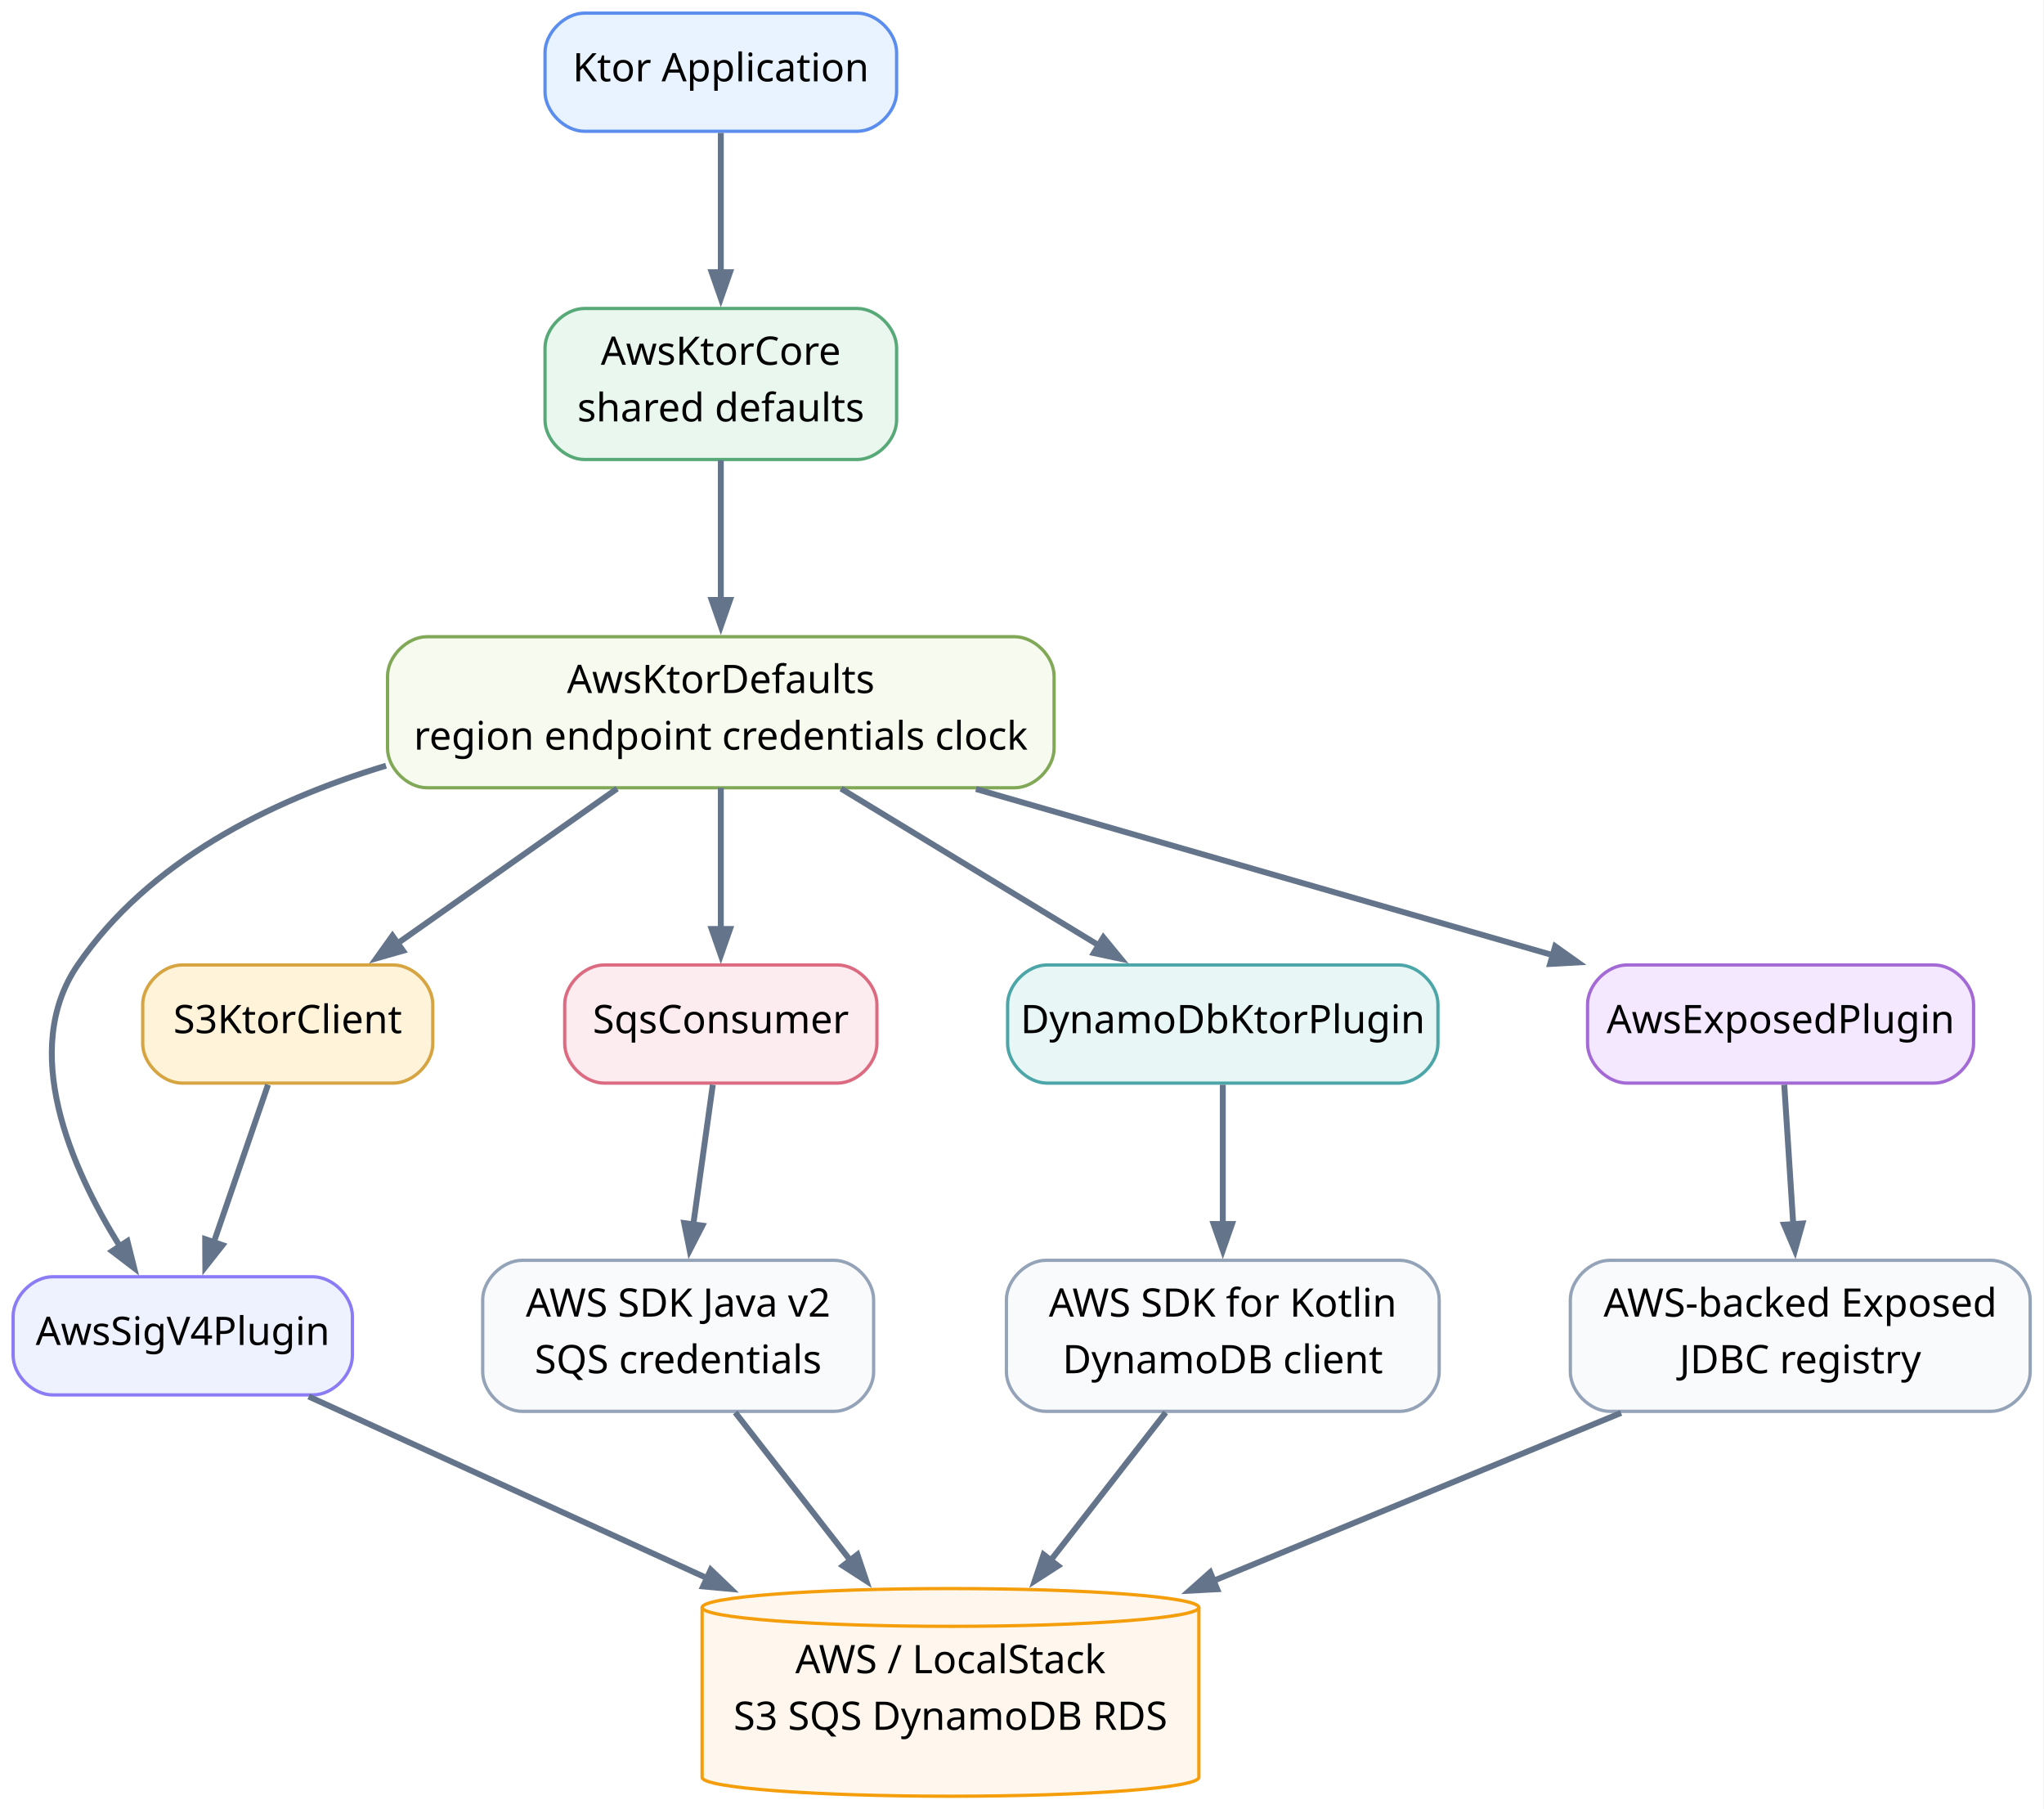
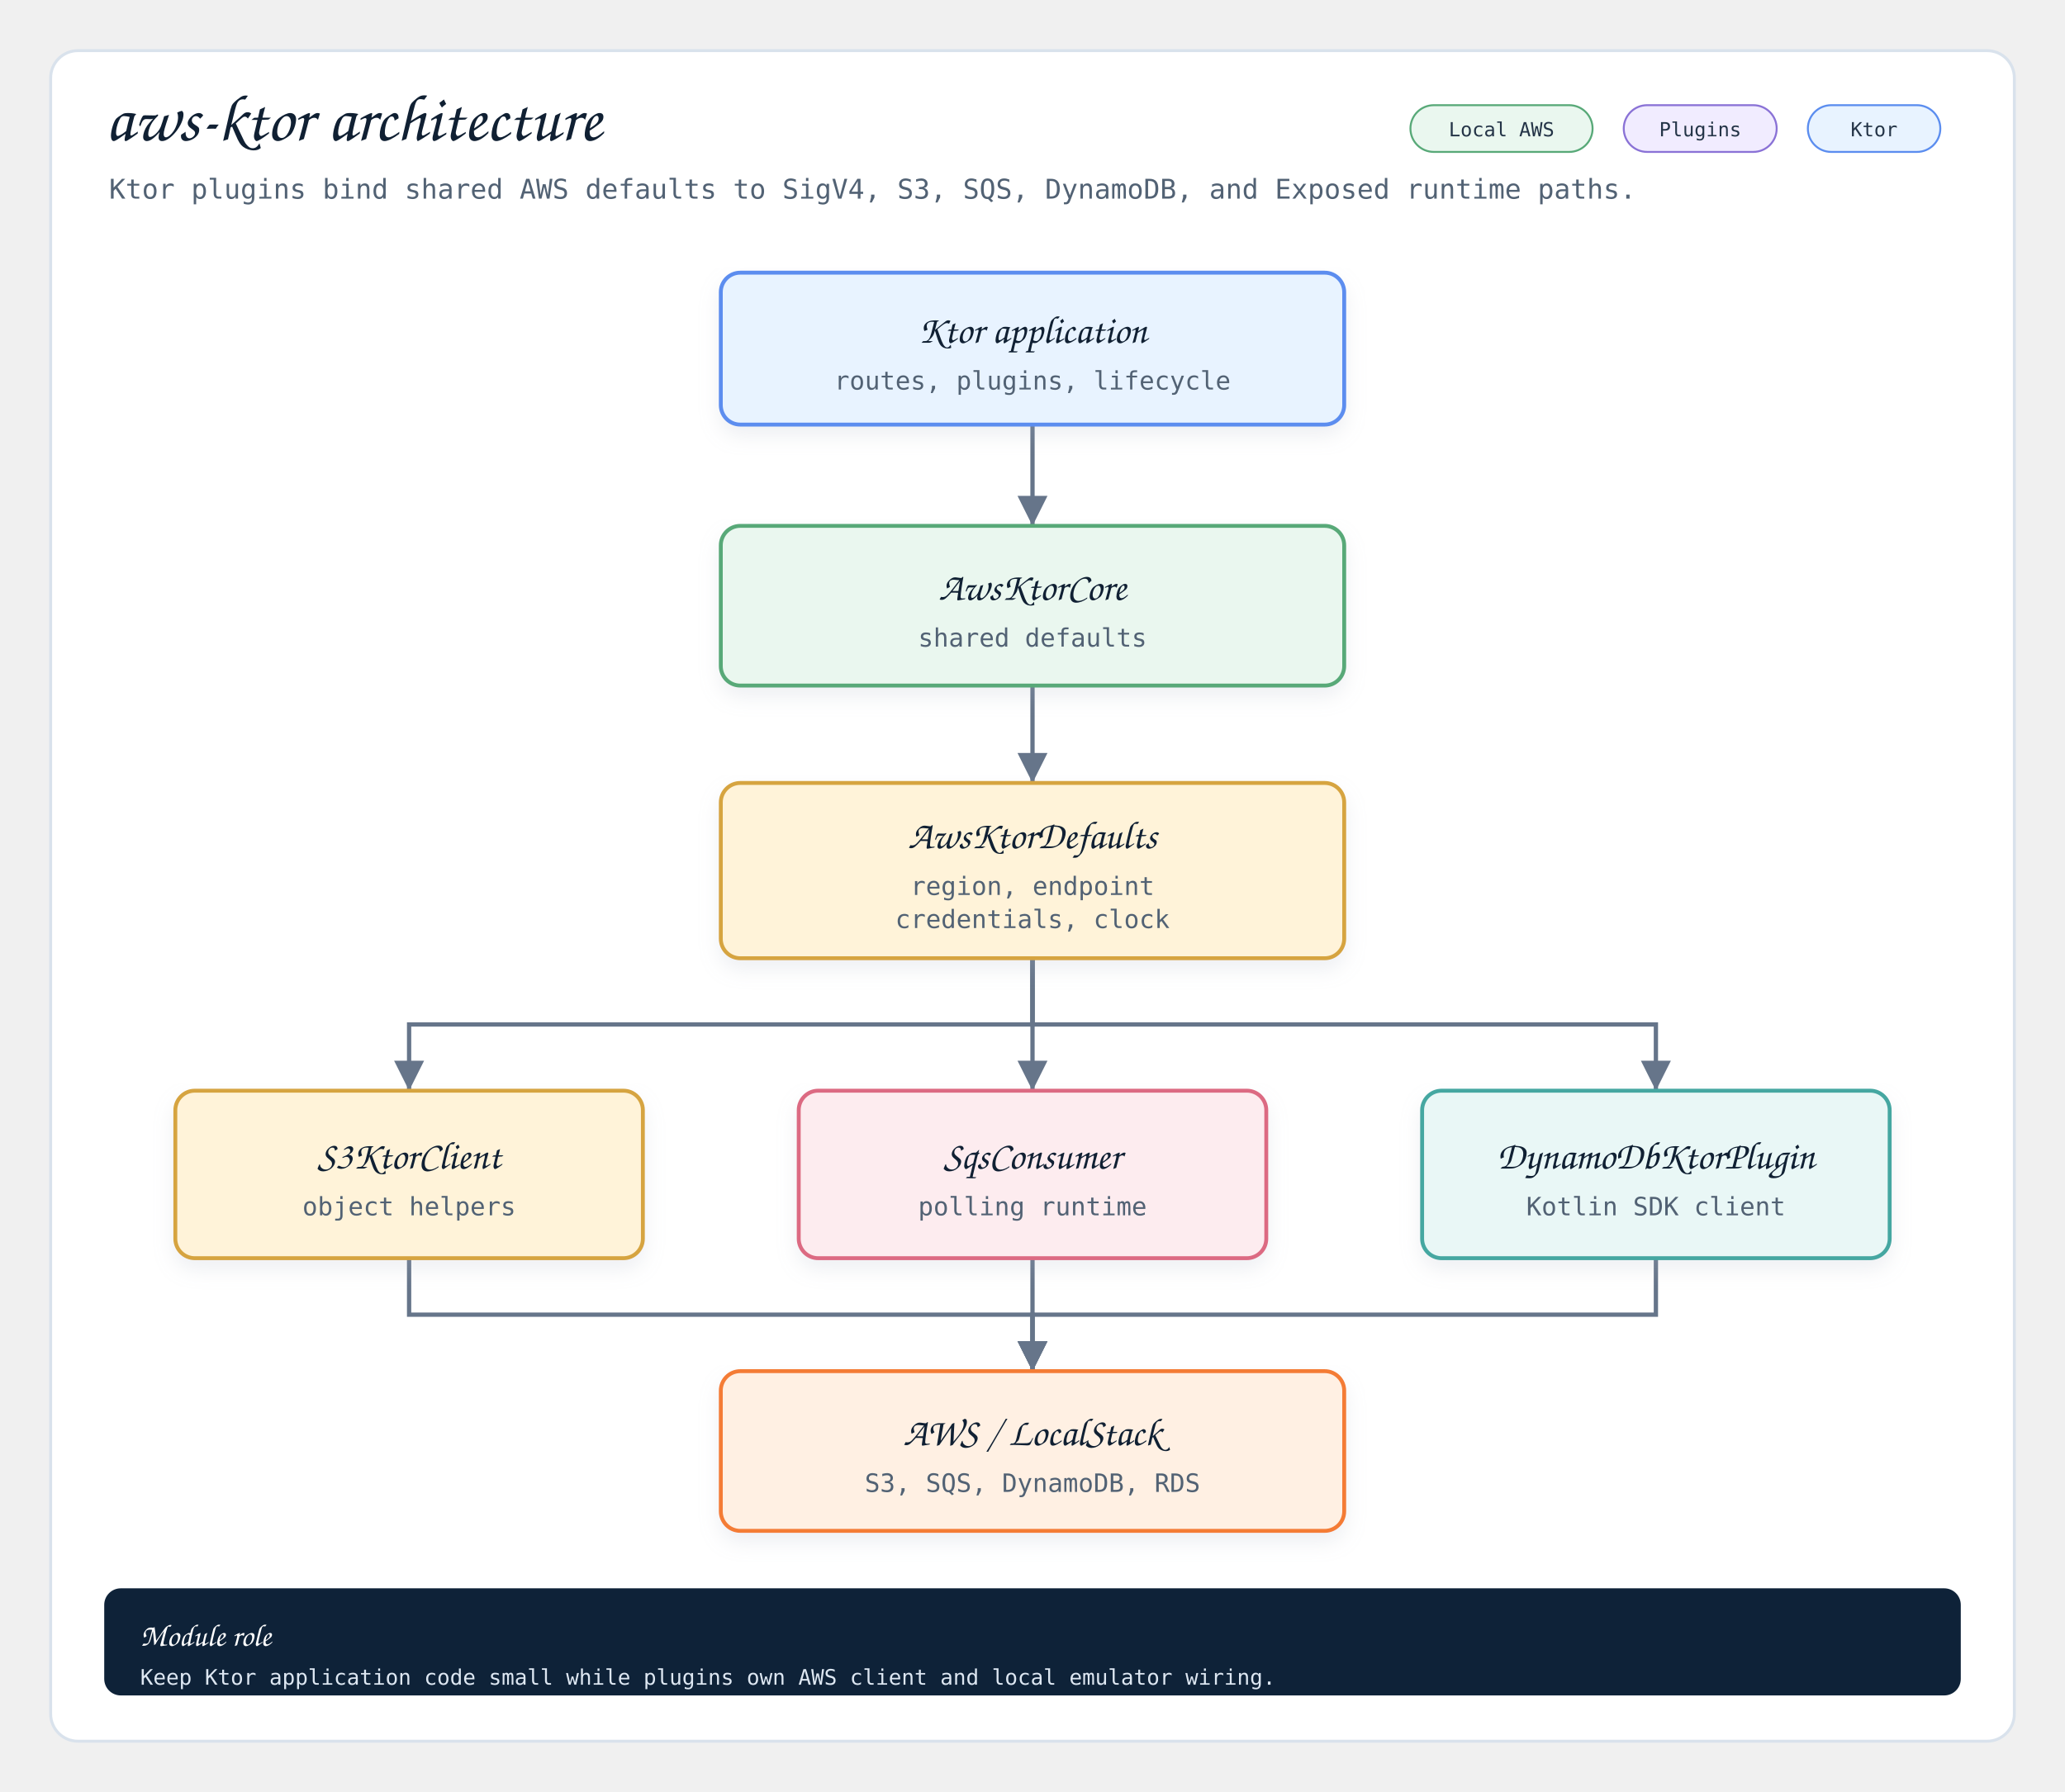
- <svg xmlns="http://www.w3.org/2000/svg" width="623pt" height="551pt" viewBox="0.00 0.00 623.00 551.00">
-   <g id="graph0" class="graph" transform="scale(1 1) rotate(0) translate(4 547.34)">
-     <polygon fill="#ffffff" stroke="none" points="-4,4 -4,-547.34 618.79,-547.34 618.79,4 -4,4" />
-     <g id="node1" class="node">
-       <path fill="#e8f3ff" stroke="#5b8def" d="M257.28,-543.34C257.28,-543.34 174.12,-543.34 174.12,-543.34 168.12,-543.34 162.12,-537.34 162.12,-531.34 162.12,-531.34 162.12,-519.34 162.12,-519.34 162.12,-513.34 168.12,-507.34 174.12,-507.34 174.12,-507.34 257.28,-507.34 257.28,-507.34 263.28,-507.34 269.28,-513.34 269.28,-519.34 269.28,-519.34 269.28,-531.34 269.28,-531.34 269.28,-537.34 263.28,-543.34 257.28,-543.34" />
-       <text xml:space="preserve" text-anchor="middle" x="215.7" y="-522.56" font-family="Architects Daughter" font-size="12.00">Ktor Application</text>
+ <svg xmlns="http://www.w3.org/2000/svg" width="1060" height="920" viewBox="0 0 1060 920" role="img" aria-label="aws-ktor architecture">
+   <defs>
+     <marker id="arrow" markerWidth="9" markerHeight="9" refX="8" refY="4.5" orient="auto" markerUnits="strokeWidth">
+       <path d="M1,1 L8,4.5 L1,8 Z" fill="#66758A" />
+     </marker>
+     <filter id="shadow" x="-10%" y="-10%" width="120%" height="130%">
+       <feDropShadow dx="0" dy="5" stdDeviation="5" flood-color="#AAB7C6" flood-opacity="0.20" />
+     </filter>
+   </defs>
+   <style>
+   svg{background:#F5F7FA}
+   .frame{fill:#FFFFFF;stroke:#D9E2EC;stroke-width:1.5}
+   .title{font-family:"Architects Daughter","Comic Sans MS",cursive;font-size:34px;fill:#102033}
+   .subtitle,.detail,.footer-detail{font-family:"Comic Mono","SFMono-Regular",Menlo,monospace;fill:#526274}
+   .subtitle{font-size:14px}
+   .card-title{font-family:"Architects Daughter","Comic Sans MS",cursive;font-size:20px;fill:#102033}
+   .detail{font-size:13px}
+   .chip{font-family:"Comic Mono","SFMono-Regular",Menlo,monospace;font-size:10px;fill:#243447}
+   .card{stroke-width:2;filter:url(#shadow)}
+   .edge{fill:none;stroke-width:2.2;marker-end:url(#arrow)}
+   .edge-label{font-family:"Comic Mono","SFMono-Regular",Menlo,monospace;font-size:11px;fill:#344456}
+   .label-bg{fill:#FFFFFF;stroke:#D9E2EC}
+   .footer{fill:#0E2238;stroke:#0E2238}
+   .footer-title{font-family:"Architects Daughter","Comic Sans MS",cursive;font-size:16px;fill:#FFFFFF}
+   .footer-detail{font-size:11px;fill:#DDE7F2}
+ </style>
+   <rect x="26" y="26" width="1008" height="868" rx="14" class="frame" />
+   <text class="title" x="54" y="72">aws-ktor architecture</text>
+   <text class="subtitle" x="56" y="102">Ktor plugins bind shared AWS defaults to SigV4, S3, SQS, DynamoDB, and Exposed runtime paths.</text>
+   <rect x="928" y="54" width="68" height="24" rx="12" fill="#E8F3FF" stroke="#5B8DEF" />
+   <text class="chip" x="962" y="70" text-anchor="middle">Ktor</text>
+   <rect x="833.5" y="54" width="78.5" height="24" rx="12" fill="#F1ECFF" stroke="#8A72D6" />
+   <text class="chip" x="872.75" y="70" text-anchor="middle">Plugins</text>
+   <rect x="724" y="54" width="93.5" height="24" rx="12" fill="#EAF7EF" stroke="#58A978" />
+   <text class="chip" x="770.75" y="70" text-anchor="middle">Local AWS</text>
+   <g>
+     <g>
+       <path class="edge" d="M530 218 L530 244 L530 244 L530 270" stroke="#66758A" />
    </g>
-     <g id="node2" class="node">
-       <path fill="#eaf7ef" stroke="#58a978" d="M257.28,-453.34C257.28,-453.34 174.12,-453.34 174.12,-453.34 168.12,-453.34 162.12,-447.34 162.12,-441.34 162.12,-441.34 162.12,-419.32 162.12,-419.32 162.12,-413.32 168.12,-407.32 174.12,-407.32 174.12,-407.32 257.28,-407.32 257.28,-407.32 263.28,-407.32 269.28,-413.32 269.28,-419.32 269.28,-419.32 269.28,-441.34 269.28,-441.34 269.28,-447.34 263.28,-453.34 257.28,-453.34" />
-       <text xml:space="preserve" text-anchor="middle" x="215.7" y="-436.18" font-family="Architects Daughter" font-size="12.00">AwsKtorCore</text>
-       <text xml:space="preserve" text-anchor="middle" x="215.7" y="-418.93" font-family="Architects Daughter" font-size="12.00">shared defaults</text>
+     <g>
+       <path class="edge" d="M530 352 L530 377 L530 377 L530 402" stroke="#66758A" />
    </g>
-     <g id="edge1" class="edge">
-       <path fill="none" stroke="#64748b" stroke-width="1.8" d="M215.7,-506.84C215.7,-494.85 215.7,-478.57 215.7,-464.2" />
-       <polygon fill="#64748b" stroke="#64748b" stroke-width="1.8" points="218.51,-464.41 215.71,-456.41 212.91,-464.41 218.51,-464.41" />
+     <g>
+       <path class="edge" d="M530 492 L530 526 L210 526 L210 560" stroke="#66758A" />
    </g>
-     <g id="node3" class="node">
-       <path fill="#f7fbef" stroke="#80a857" d="M305.28,-353.32C305.28,-353.32 126.12,-353.32 126.12,-353.32 120.12,-353.32 114.12,-347.32 114.12,-341.32 114.12,-341.32 114.12,-319.3 114.12,-319.3 114.12,-313.3 120.12,-307.3 126.12,-307.3 126.12,-307.3 305.28,-307.3 305.28,-307.3 311.28,-307.3 317.28,-313.3 317.28,-319.3 317.28,-319.3 317.28,-341.32 317.28,-341.32 317.28,-347.32 311.28,-353.32 305.28,-353.32" />
-       <text xml:space="preserve" text-anchor="middle" x="215.7" y="-336.16" font-family="Architects Daughter" font-size="12.00">AwsKtorDefaults</text>
-       <text xml:space="preserve" text-anchor="middle" x="215.7" y="-318.91" font-family="Architects Daughter" font-size="12.00">region endpoint credentials clock</text>
+     <g>
+       <path class="edge" d="M530 492 L530 526 L530 526 L530 560" stroke="#66758A" />
    </g>
-     <g id="edge2" class="edge">
-       <path fill="none" stroke="#64748b" stroke-width="1.8" d="M215.7,-407.09C215.7,-394.39 215.7,-378.24 215.7,-364.12" />
-       <polygon fill="#64748b" stroke="#64748b" stroke-width="1.8" points="218.51,-364.53 215.71,-356.53 212.91,-364.53 218.51,-364.53" />
+     <g>
+       <path class="edge" d="M530 492 L530 526 L850 526 L850 560" stroke="#66758A" />
    </g>
-     <g id="node4" class="node">
-       <path fill="#eef2ff" stroke="#8b7cf6" d="M91.41,-158.29C91.41,-158.29 12,-158.29 12,-158.29 6,-158.29 0,-152.29 0,-146.29 0,-146.29 0,-134.29 0,-134.29 0,-128.29 6,-122.29 12,-122.29 12,-122.29 91.41,-122.29 91.41,-122.29 97.41,-122.29 103.41,-128.29 103.41,-134.29 103.41,-134.29 103.41,-146.29 103.41,-146.29 103.41,-152.29 97.41,-158.29 91.41,-158.29" />
-       <text xml:space="preserve" text-anchor="middle" x="51.7" y="-137.51" font-family="Architects Daughter" font-size="12.00">AwsSigV4Plugin</text>
+     <g>
+       <path class="edge" d="M210 646 L210 675 L530 675 L530 704" stroke="#66758A" />
    </g>
-     <g id="edge3" class="edge">
-       <path fill="none" stroke="#64748b" stroke-width="1.8" d="M113.66,-314.02C77.87,-303.21 41.25,-284.77 19.7,-253.3 1.95,-227.37 17.54,-191.65 32.53,-167.58" />
-       <polygon fill="#64748b" stroke="#64748b" stroke-width="1.8" points="34.84,-169.16 36.9,-160.94 30.16,-166.09 34.84,-169.16" />
+     <g>
+       <path class="edge" d="M530 646 L530 675 L530 675 L530 704" stroke="#66758A" />
    </g>
-     <g id="node5" class="node">
-       <path fill="#fff3d9" stroke="#d6a441" d="M115.91,-253.3C115.91,-253.3 51.5,-253.3 51.5,-253.3 45.5,-253.3 39.5,-247.3 39.5,-241.3 39.5,-241.3 39.5,-229.3 39.5,-229.3 39.5,-223.3 45.5,-217.3 51.5,-217.3 51.5,-217.3 115.91,-217.3 115.91,-217.3 121.91,-217.3 127.91,-223.3 127.91,-229.3 127.91,-229.3 127.91,-241.3 127.91,-241.3 127.91,-247.3 121.91,-253.3 115.91,-253.3" />
-       <text xml:space="preserve" text-anchor="middle" x="83.7" y="-232.52" font-family="Architects Daughter" font-size="12.00">S3KtorClient</text>
-     </g>
-     <g id="edge4" class="edge">
-       <path fill="none" stroke="#64748b" stroke-width="1.8" d="M184.09,-307.03C163.89,-292.8 137.73,-274.37 117.18,-259.89" />
-       <polygon fill="#64748b" stroke="#64748b" stroke-width="1.8" points="118.84,-257.63 110.69,-255.31 115.62,-262.21 118.84,-257.63" />
-     </g>
-     <g id="node6" class="node">
-       <path fill="#fdecef" stroke="#dc6b82" d="M251.28,-253.3C251.28,-253.3 180.12,-253.3 180.12,-253.3 174.12,-253.3 168.12,-247.3 168.12,-241.3 168.12,-241.3 168.12,-229.3 168.12,-229.3 168.12,-223.3 174.12,-217.3 180.12,-217.3 180.12,-217.3 251.28,-217.3 251.28,-217.3 257.28,-217.3 263.28,-223.3 263.28,-229.3 263.28,-229.3 263.28,-241.3 263.28,-241.3 263.28,-247.3 257.28,-253.3 251.28,-253.3" />
-       <text xml:space="preserve" text-anchor="middle" x="215.7" y="-232.52" font-family="Architects Daughter" font-size="12.00">SqsConsumer</text>
-     </g>
-     <g id="edge5" class="edge">
-       <path fill="none" stroke="#64748b" stroke-width="1.8" d="M215.7,-307.27C215.7,-294.29 215.7,-277.77 215.7,-263.94" />
-       <polygon fill="#64748b" stroke="#64748b" stroke-width="1.8" points="218.51,-264.26 215.71,-256.26 212.91,-264.26 218.51,-264.26" />
-     </g>
-     <g id="node7" class="node">
-       <path fill="#e8f7f6" stroke="#4ca6a8" d="M422.28,-253.3C422.28,-253.3 315.12,-253.3 315.12,-253.3 309.12,-253.3 303.12,-247.3 303.12,-241.3 303.12,-241.3 303.12,-229.3 303.12,-229.3 303.12,-223.3 309.12,-217.3 315.12,-217.3 315.12,-217.3 422.28,-217.3 422.28,-217.3 428.28,-217.3 434.28,-223.3 434.28,-229.3 434.28,-229.3 434.28,-241.3 434.28,-241.3 434.28,-247.3 428.28,-253.3 422.28,-253.3" />
-       <text xml:space="preserve" text-anchor="middle" x="368.7" y="-232.52" font-family="Architects Daughter" font-size="12.00">DynamoDbKtorPlugin</text>
-     </g>
-     <g id="edge6" class="edge">
-       <path fill="none" stroke="#64748b" stroke-width="1.8" d="M252.35,-307.03C276.08,-292.61 306.9,-273.87 330.86,-259.3" />
-       <polygon fill="#64748b" stroke="#64748b" stroke-width="1.8" points="332.3,-261.71 337.68,-255.16 329.39,-256.92 332.3,-261.71" />
-     </g>
-     <g id="node8" class="node">
-       <path fill="#f3e8ff" stroke="#a36ad6" d="M585.54,-253.3C585.54,-253.3 491.88,-253.3 491.88,-253.3 485.88,-253.3 479.88,-247.3 479.88,-241.3 479.88,-241.3 479.88,-229.3 479.88,-229.3 479.88,-223.3 485.88,-217.3 491.88,-217.3 491.88,-217.3 585.54,-217.3 585.54,-217.3 591.54,-217.3 597.54,-223.3 597.54,-229.3 597.54,-229.3 597.54,-241.3 597.54,-241.3 597.54,-247.3 591.54,-253.3 585.54,-253.3" />
-       <text xml:space="preserve" text-anchor="middle" x="538.71" y="-232.52" font-family="Architects Daughter" font-size="12.00">AwsExposedPlugin</text>
-     </g>
-     <g id="edge7" class="edge">
-       <path fill="none" stroke="#64748b" stroke-width="1.8" d="M293.48,-306.91C347.12,-291.47 417.79,-271.12 469.48,-256.23" />
-       <polygon fill="#64748b" stroke="#64748b" stroke-width="1.8" points="470.02,-258.99 476.94,-254.08 468.47,-253.61 470.02,-258.99" />
-     </g>
-     <g id="node12" class="node">
-       <path fill="#fff7ed" stroke="#f59e0b" d="M361.41,-57.52C361.41,-60.7 327.48,-63.28 285.7,-63.28 243.93,-63.28 210,-60.7 210,-57.52 210,-57.52 210,-5.75 210,-5.75 210,-2.58 243.93,0 285.7,0 327.48,0 361.41,-2.58 361.41,-5.75 361.41,-5.75 361.41,-57.52 361.41,-57.52" />
-       <path fill="none" stroke="#f59e0b" d="M361.41,-57.52C361.41,-54.35 327.48,-51.77 285.7,-51.77 243.93,-51.77 210,-54.35 210,-57.52" />
-       <text xml:space="preserve" text-anchor="middle" x="285.7" y="-37.49" font-family="Architects Daughter" font-size="12.00">AWS / LocalStack</text>
-       <text xml:space="preserve" text-anchor="middle" x="285.7" y="-20.24" font-family="Architects Daughter" font-size="12.00">S3 SQS DynamoDB RDS</text>
-     </g>
-     <g id="edge12" class="edge">
-       <path fill="none" stroke="#64748b" stroke-width="1.8" d="M90.08,-121.8C122.97,-106.81 171.29,-84.78 211.67,-66.38" />
-       <polygon fill="#64748b" stroke="#64748b" stroke-width="1.8" points="212.63,-69.02 218.74,-63.16 210.3,-63.93 212.63,-69.02" />
-     </g>
-     <g id="edge8" class="edge">
-       <path fill="none" stroke="#64748b" stroke-width="1.8" d="M77.69,-216.8C73.04,-203.29 66.52,-184.34 61.17,-168.81" />
-       <polygon fill="#64748b" stroke="#64748b" stroke-width="1.8" points="63.83,-167.93 58.58,-161.28 58.54,-169.76 63.83,-167.93" />
-     </g>
-     <g id="node9" class="node">
-       <path fill="#f8fafc" stroke="#94a3b8" d="M250.28,-163.3C250.28,-163.3 155.12,-163.3 155.12,-163.3 149.12,-163.3 143.12,-157.3 143.12,-151.3 143.12,-151.3 143.12,-129.28 143.12,-129.28 143.12,-123.28 149.12,-117.28 155.12,-117.28 155.12,-117.28 250.28,-117.28 250.28,-117.28 256.28,-117.28 262.28,-123.28 262.28,-129.28 262.28,-129.28 262.28,-151.3 262.28,-151.3 262.28,-157.3 256.28,-163.3 250.28,-163.3" />
-       <text xml:space="preserve" text-anchor="middle" x="202.7" y="-146.14" font-family="Architects Daughter" font-size="12.00">AWS SDK Java v2</text>
-       <text xml:space="preserve" text-anchor="middle" x="202.7" y="-128.89" font-family="Architects Daughter" font-size="12.00">SQS credentials</text>
-     </g>
-     <g id="edge9" class="edge">
-       <path fill="none" stroke="#64748b" stroke-width="1.8" d="M213.26,-216.8C211.58,-204.81 209.31,-188.53 207.3,-174.16" />
-       <polygon fill="#64748b" stroke="#64748b" stroke-width="1.8" points="210.09,-173.88 206.21,-166.34 204.54,-174.65 210.09,-173.88" />
-     </g>
-     <g id="node10" class="node">
-       <path fill="#f8fafc" stroke="#94a3b8" d="M422.66,-163.3C422.66,-163.3 314.75,-163.3 314.75,-163.3 308.75,-163.3 302.75,-157.3 302.75,-151.3 302.75,-151.3 302.75,-129.28 302.75,-129.28 302.75,-123.28 308.75,-117.28 314.75,-117.28 314.75,-117.28 422.66,-117.28 422.66,-117.28 428.66,-117.28 434.66,-123.28 434.66,-129.28 434.66,-129.28 434.66,-151.3 434.66,-151.3 434.66,-157.3 428.66,-163.3 422.66,-163.3" />
-       <text xml:space="preserve" text-anchor="middle" x="368.7" y="-146.14" font-family="Architects Daughter" font-size="12.00">AWS SDK for Kotlin</text>
-       <text xml:space="preserve" text-anchor="middle" x="368.7" y="-128.89" font-family="Architects Daughter" font-size="12.00">DynamoDB client</text>
-     </g>
-     <g id="edge10" class="edge">
-       <path fill="none" stroke="#64748b" stroke-width="1.8" d="M368.7,-216.8C368.7,-204.81 368.7,-188.53 368.7,-174.16" />
-       <polygon fill="#64748b" stroke="#64748b" stroke-width="1.8" points="371.51,-174.37 368.71,-166.37 365.91,-174.37 371.51,-174.37" />
-     </g>
-     <g id="node11" class="node">
-       <path fill="#f8fafc" stroke="#94a3b8" d="M602.79,-163.3C602.79,-163.3 486.63,-163.3 486.63,-163.3 480.63,-163.3 474.63,-157.3 474.63,-151.3 474.63,-151.3 474.63,-129.28 474.63,-129.28 474.63,-123.28 480.63,-117.28 486.63,-117.28 486.63,-117.28 602.79,-117.28 602.79,-117.28 608.79,-117.28 614.79,-123.28 614.79,-129.28 614.79,-129.28 614.79,-151.3 614.79,-151.3 614.79,-157.3 608.79,-163.3 602.79,-163.3" />
-       <text xml:space="preserve" text-anchor="middle" x="544.71" y="-146.14" font-family="Architects Daughter" font-size="12.00">AWS-backed Exposed</text>
-       <text xml:space="preserve" text-anchor="middle" x="544.71" y="-128.89" font-family="Architects Daughter" font-size="12.00">JDBC registry</text>
-     </g>
-     <g id="edge11" class="edge">
-       <path fill="none" stroke="#64748b" stroke-width="1.8" d="M539.83,-216.8C540.61,-204.81 541.66,-188.53 542.58,-174.16" />
-       <polygon fill="#64748b" stroke="#64748b" stroke-width="1.8" points="545.37,-174.52 543.09,-166.36 539.78,-174.16 545.37,-174.52" />
-     </g>
-     <g id="edge13" class="edge">
-       <path fill="none" stroke="#64748b" stroke-width="1.8" d="M220.1,-116.93C230.29,-103.84 243.44,-86.94 255.3,-71.71" />
-       <polygon fill="#64748b" stroke="#64748b" stroke-width="1.8" points="257.34,-73.64 260.04,-65.61 252.92,-70.2 257.34,-73.64" />
-     </g>
-     <g id="edge14" class="edge">
-       <path fill="none" stroke="#64748b" stroke-width="1.8" d="M351.31,-116.93C341.12,-103.84 327.97,-86.94 316.11,-71.71" />
-       <polygon fill="#64748b" stroke="#64748b" stroke-width="1.8" points="318.49,-70.2 311.37,-65.61 314.07,-73.64 318.49,-70.2" />
-     </g>
-     <g id="edge15" class="edge">
-       <path fill="none" stroke="#64748b" stroke-width="1.8" d="M490.09,-116.8C454.03,-101.95 406.17,-82.24 365.83,-65.63" />
-       <polygon fill="#64748b" stroke="#64748b" stroke-width="1.8" points="367,-63.08 358.53,-62.63 364.86,-68.26 367,-63.08" />
+     <g>
+       <path class="edge" d="M850 646 L850 675 L530 675 L530 704" stroke="#66758A" />
    </g>
  </g>
+   <g id="app">
+     <rect class="card" x="370" y="140" width="320" height="78" rx="10" fill="#E8F3FF" stroke="#5B8DEF" />
+     <text class="card-title" x="530" y="176" text-anchor="middle">Ktor application</text>
+     <text class="detail" x="530" y="200" text-anchor="middle">routes, plugins, lifecycle</text>
+   </g>
+   <g id="core">
+     <rect class="card" x="370" y="270" width="320" height="82" rx="10" fill="#EAF7EF" stroke="#58A978" />
+     <text class="card-title" x="530" y="308" text-anchor="middle">AwsKtorCore</text>
+     <text class="detail" x="530" y="332" text-anchor="middle">shared defaults</text>
+   </g>
+   <g id="defaults">
+     <rect class="card" x="370" y="402" width="320" height="90" rx="10" fill="#FFF3D9" stroke="#D6A441" />
+     <text class="card-title" x="530" y="435.5" text-anchor="middle">AwsKtorDefaults</text>
+     <text class="detail" x="530" y="459.5" text-anchor="middle">region, endpoint</text>
+     <text class="detail" x="530" y="476.5" text-anchor="middle">credentials, clock</text>
+   </g>
+   <g id="s3">
+     <rect class="card" x="90" y="560" width="240" height="86" rx="10" fill="#FFF3D9" stroke="#D6A441" />
+     <text class="card-title" x="210" y="600" text-anchor="middle">S3KtorClient</text>
+     <text class="detail" x="210" y="624" text-anchor="middle">object helpers</text>
+   </g>
+   <g id="sqs">
+     <rect class="card" x="410" y="560" width="240" height="86" rx="10" fill="#FDECEF" stroke="#DC6B82" />
+     <text class="card-title" x="530" y="600" text-anchor="middle">SqsConsumer</text>
+     <text class="detail" x="530" y="624" text-anchor="middle">polling runtime</text>
+   </g>
+   <g id="ddb">
+     <rect class="card" x="730" y="560" width="240" height="86" rx="10" fill="#E9F7F6" stroke="#45A7A1" />
+     <text class="card-title" x="850" y="600" text-anchor="middle">DynamoDbKtorPlugin</text>
+     <text class="detail" x="850" y="624" text-anchor="middle">Kotlin SDK client</text>
+   </g>
+   <g id="aws">
+     <rect class="card" x="370" y="704" width="320" height="82" rx="10" fill="#FFF0E3" stroke="#F47B36" />
+     <text class="card-title" x="530" y="742" text-anchor="middle">AWS / LocalStack</text>
+     <text class="detail" x="530" y="766" text-anchor="middle">S3, SQS, DynamoDB, RDS</text>
+   </g>
+   <rect class="footer" x="54" y="816" width="952" height="54" rx="8" />
+   <text class="footer-title" x="72" y="845">Module role</text>
+   <text class="footer-detail" x="72" y="865">Keep Ktor application code small while plugins own AWS client and local emulator wiring.</text>
</svg>
